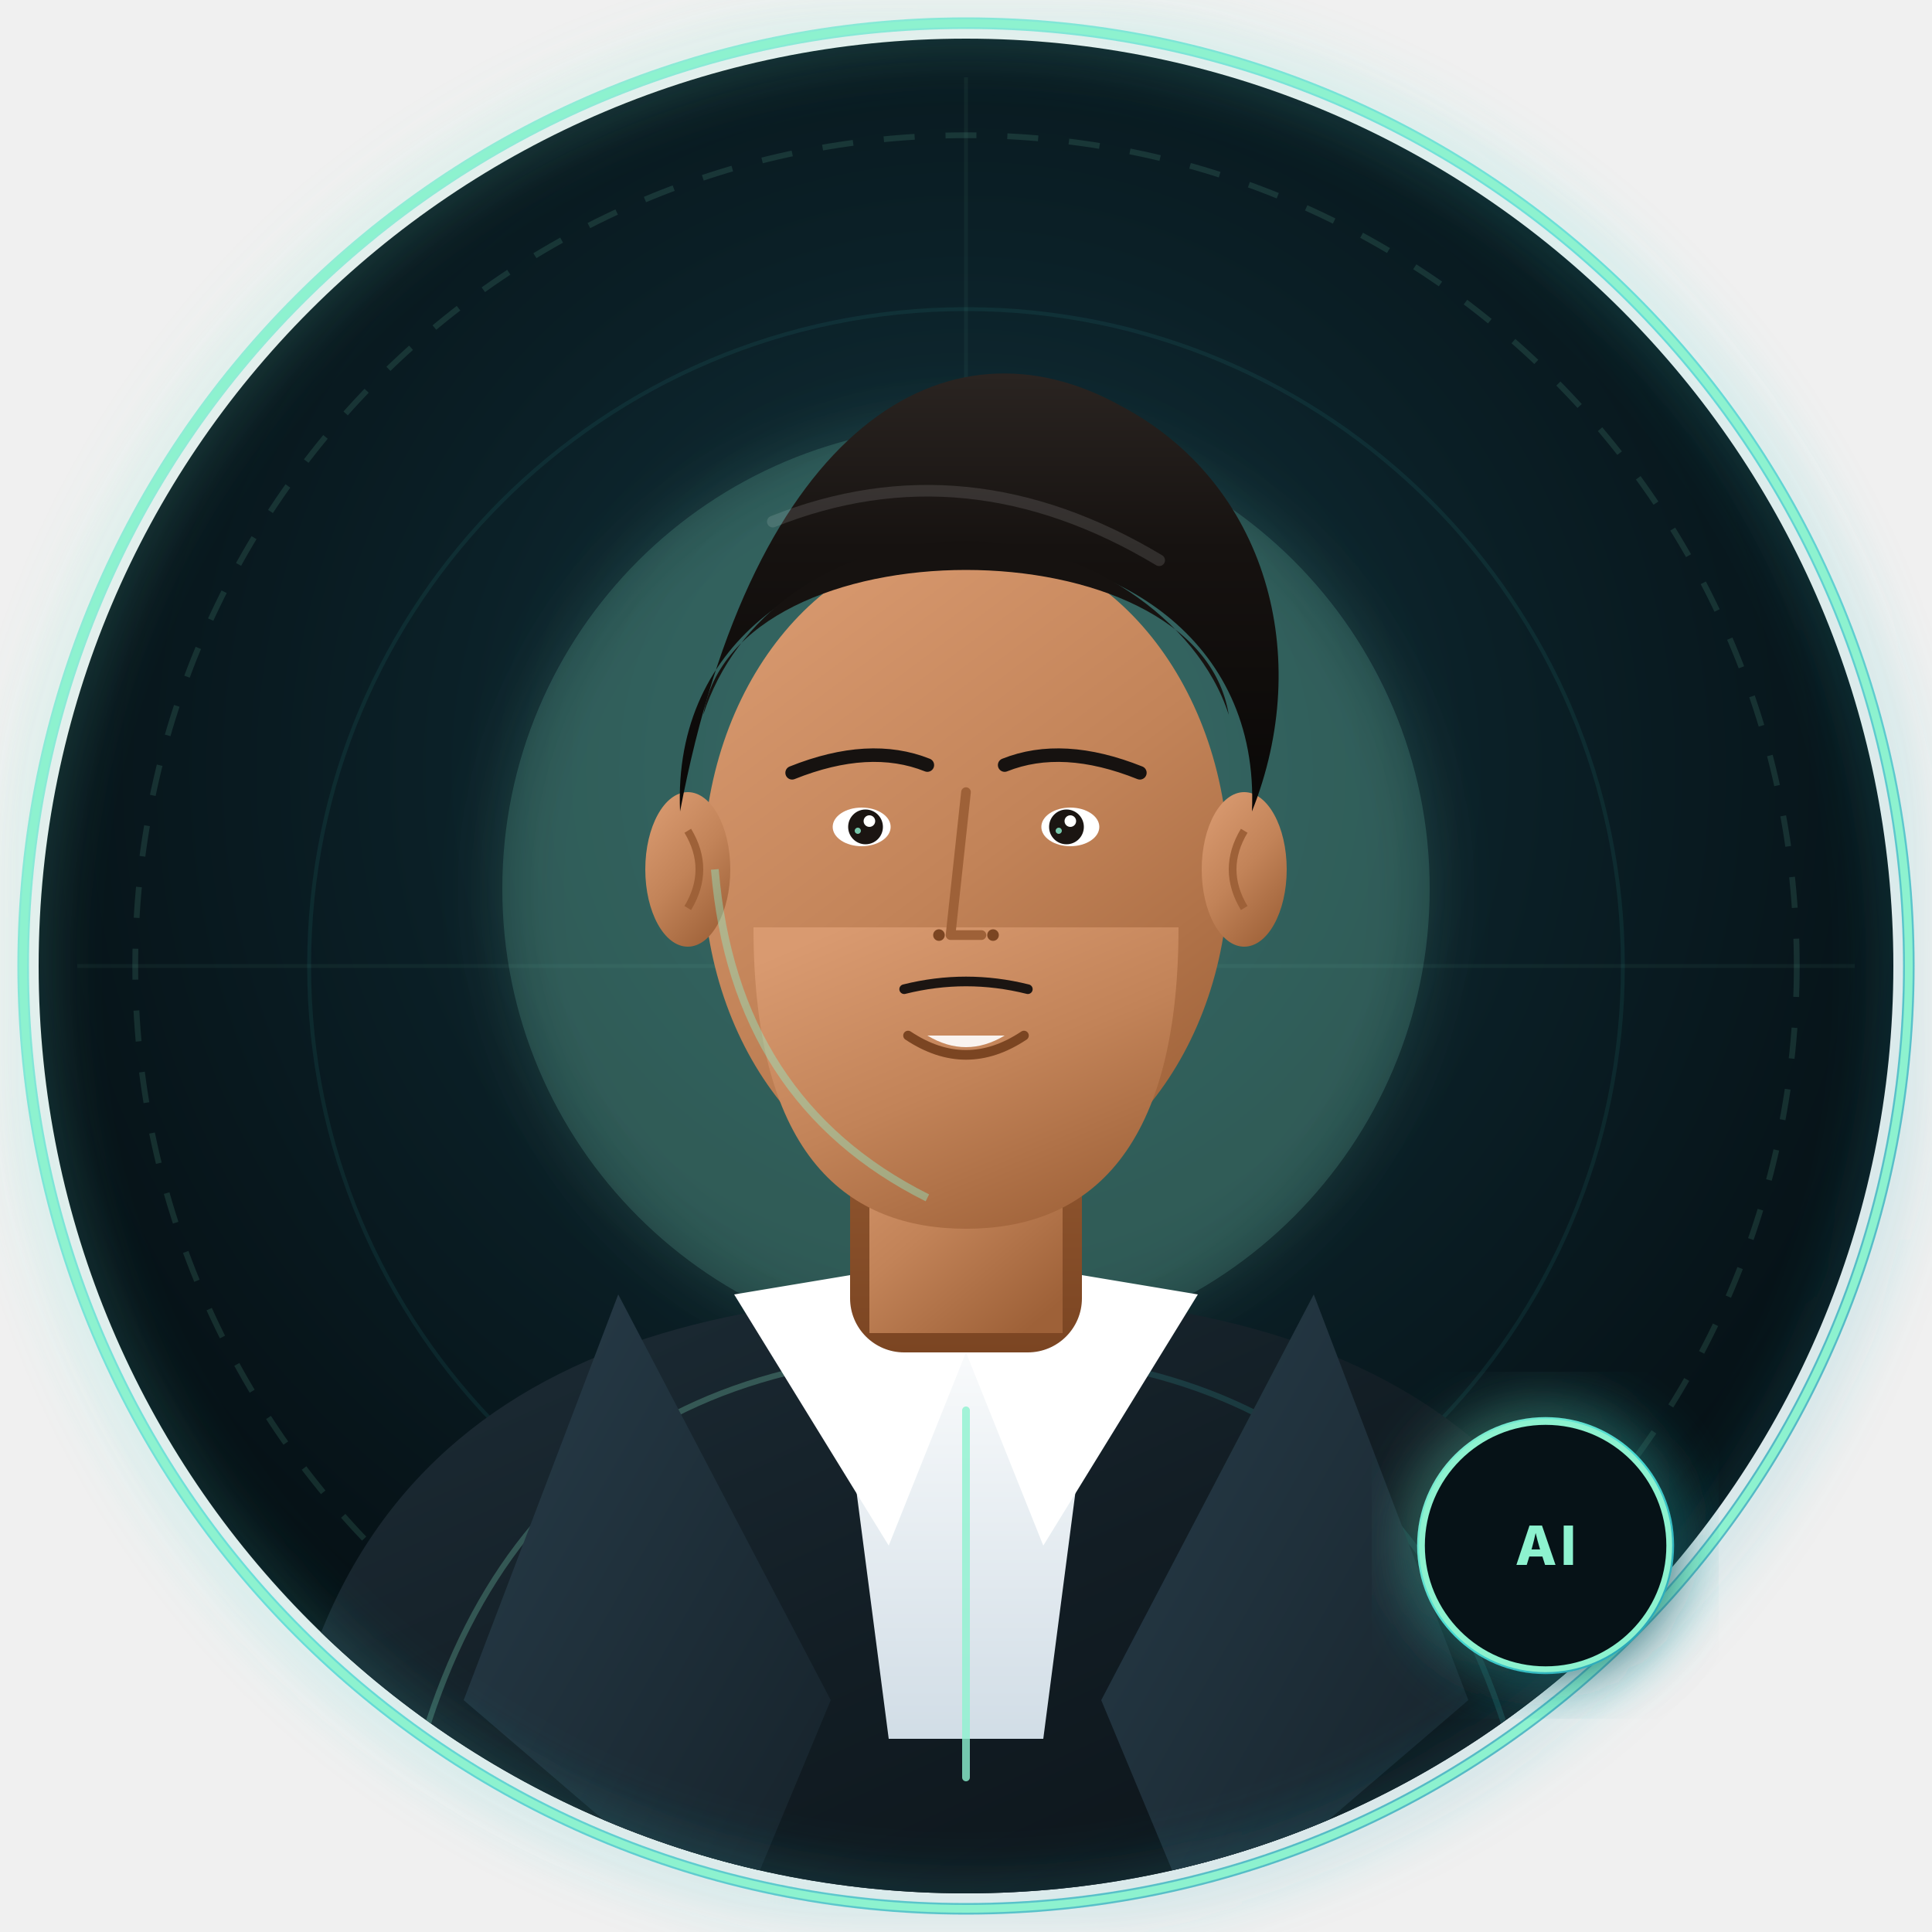
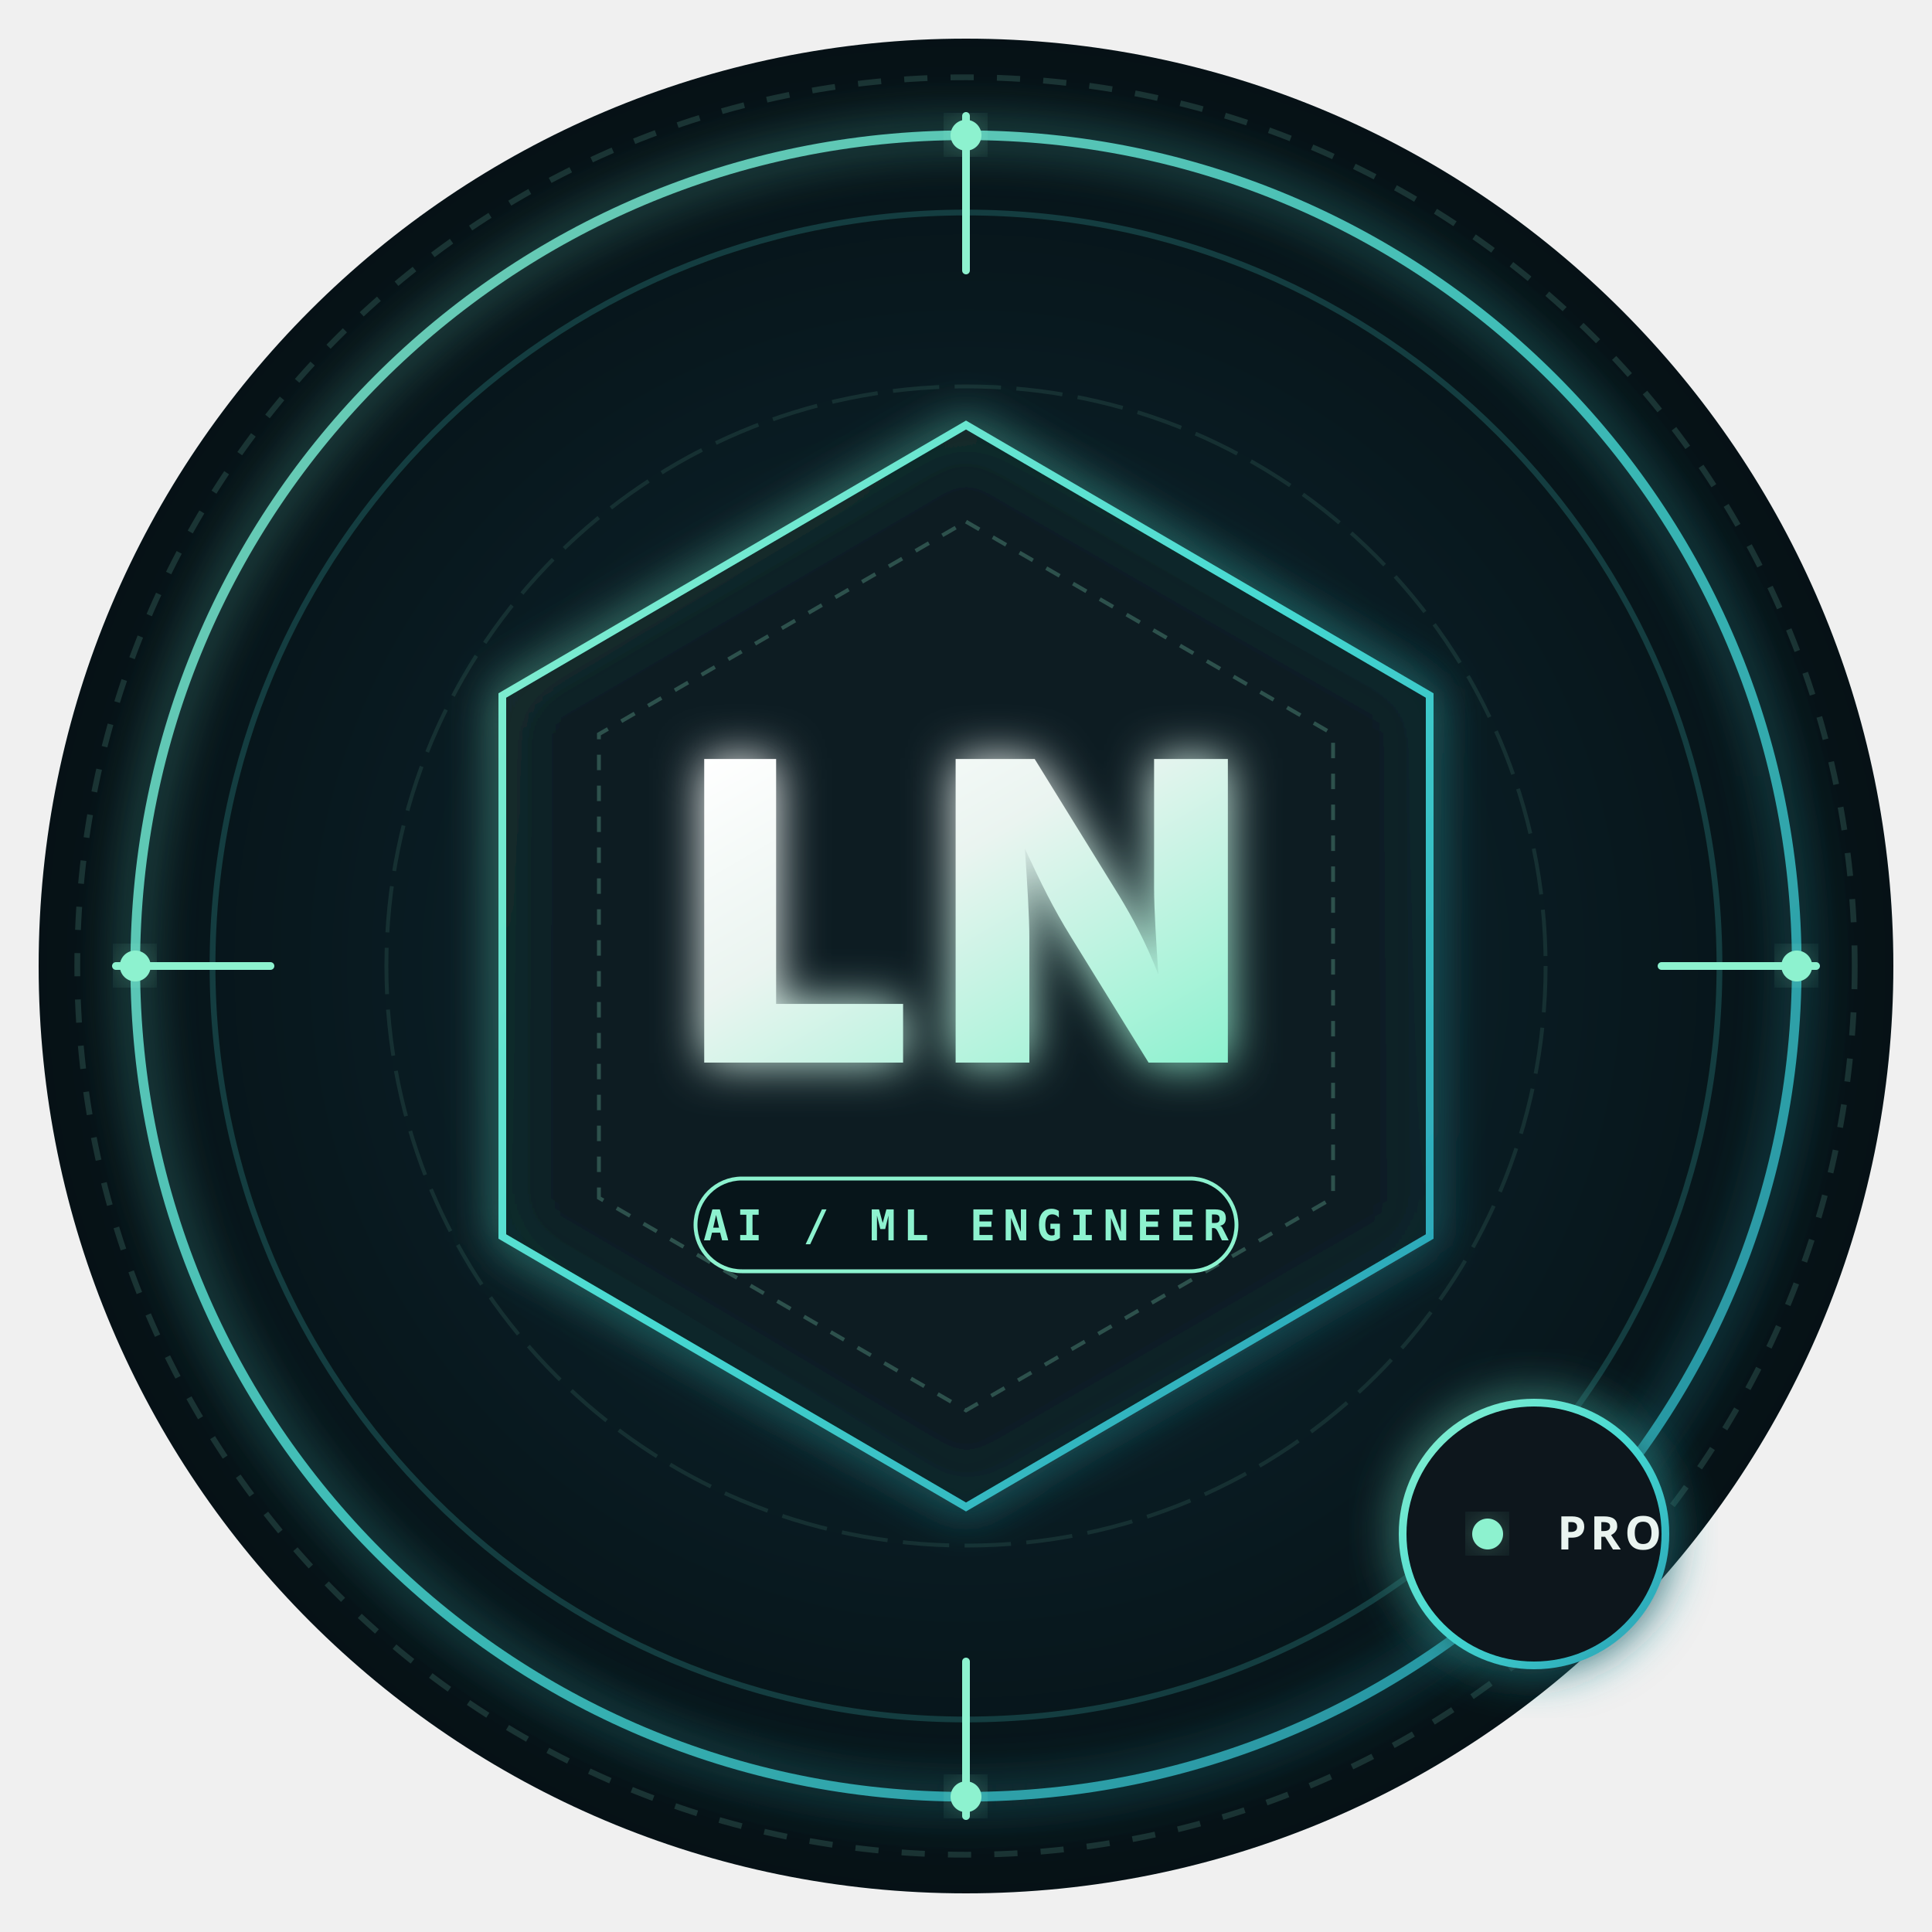
<svg xmlns="http://www.w3.org/2000/svg" viewBox="0 0 500 500" width="100%" height="100%">
  <defs>
-     <radialGradient id="bgGrad" cx="50%" cy="40%" r="60%">
-       <stop offset="0%" stop-color="#143640" />
-       <stop offset="45%" stop-color="#0B2027" />
-       <stop offset="85%" stop-color="#061217" />
-       <stop offset="100%" stop-color="#030A0D" />
+     <radialGradient id="bgGrad" cx="50%" cy="50%" r="65%">
+       <stop offset="0%" stop-color="#12303A" />
+       <stop offset="40%" stop-color="#0A1D24" />
+       <stop offset="80%" stop-color="#051014" />
+       <stop offset="100%" stop-color="#02080A" />
    </radialGradient>
-     <linearGradient id="mintGrad" x1="0%" y1="0%" x2="100%" y2="100%">
+     <linearGradient id="neonMint" x1="0%" y1="0%" x2="100%" y2="100%">
      <stop offset="0%" stop-color="#8DF2CF" />
      <stop offset="50%" stop-color="#46D9D2" />
-       <stop offset="100%" stop-color="#2298B0" />
+       <stop offset="100%" stop-color="#249BB2" />
    </linearGradient>
-     <linearGradient id="skinBase" x1="20%" y1="0%" x2="80%" y2="100%">
-       <stop offset="0%" stop-color="#D99A70" />
-       <stop offset="50%" stop-color="#C28358" />
-       <stop offset="100%" stop-color="#9E6138" />
+     <linearGradient id="goldTech" x1="0%" y1="0%" x2="100%" y2="100%">
+       <stop offset="0%" stop-color="#FFFFFF" />
+       <stop offset="40%" stop-color="#EAF4F0" />
+       <stop offset="100%" stop-color="#8DF2CF" />
    </linearGradient>
-     <linearGradient id="skinShadow" x1="0%" y1="0%" x2="0%" y2="100%">
-       <stop offset="0%" stop-color="#9E6138" />
-       <stop offset="100%" stop-color="#7B4522" />
-     </linearGradient>
-     <linearGradient id="suitGrad" x1="0%" y1="0%" x2="100%" y2="100%">
-       <stop offset="0%" stop-color="#1E2E38" />
-       <stop offset="50%" stop-color="#121D24" />
-       <stop offset="100%" stop-color="#0A1116" />
-     </linearGradient>
-     <linearGradient id="lapelGrad" x1="0%" y1="0%" x2="100%" y2="100%">
-       <stop offset="0%" stop-color="#283D4A" />
-       <stop offset="100%" stop-color="#152129" />
-     </linearGradient>
-     <linearGradient id="shirtGrad" x1="0%" y1="0%" x2="0%" y2="100%">
-       <stop offset="0%" stop-color="#FFFFFF" />
-       <stop offset="100%" stop-color="#D1DDE6" />
-     </linearGradient>
-     <linearGradient id="hairGrad" x1="0%" y1="0%" x2="0%" y2="100%">
-       <stop offset="0%" stop-color="#2A2421" />
-       <stop offset="40%" stop-color="#161210" />
-       <stop offset="100%" stop-color="#0A0807" />
-     </linearGradient>
-     <filter id="neonGlow" x="-20%" y="-20%" width="140%" height="140%">
-       <feGaussianBlur stdDeviation="8" result="blur" />
+     <filter id="glowEffect" x="-20%" y="-20%" width="140%" height="140%">
+       <feGaussianBlur stdDeviation="6" result="blur" />
      <feMerge>
        <feMergeNode in="blur" />
        <feMergeNode in="SourceGraphic" />
      </feMerge>
    </filter>
  </defs>
-   <clipPath id="avatarClip">
-     <circle cx="250" cy="250" r="240" />
-   </clipPath>
-   <g clip-path="url(#avatarClip)">
-     <rect width="500" height="500" fill="url(#bgGrad)" />
-     <circle cx="250" cy="250" r="215" fill="none" stroke="rgba(141, 242, 207, 0.12)" stroke-width="1.5" stroke-dasharray="8 8" />
-     <circle cx="250" cy="250" r="170" fill="none" stroke="rgba(70, 217, 210, 0.08)" stroke-width="1" />
-     <line x1="250" y1="20" x2="250" y2="480" stroke="rgba(141, 242, 207, 0.05)" stroke-width="1" />
-     <line x1="20" y1="250" x2="480" y2="250" stroke="rgba(141, 242, 207, 0.05)" stroke-width="1" />
-     <circle cx="250" cy="230" r="120" fill="rgba(141, 242, 207, 0.15)" filter="url(#neonGlow)" />
-     <path d="M70 500 C70 380, 140 335, 250 335 C360 335, 430 380, 430 500 Z" fill="url(#suitGrad)" />
-     <path d="M100 500 C110 400, 160 350, 250 350" fill="none" stroke="rgba(141, 242, 207, 0.25)" stroke-width="1.5" />
-     <path d="M400 500 C390 400, 340 350, 250 350" fill="none" stroke="rgba(70, 217, 210, 0.15)" stroke-width="1.5" />
-     <polygon points="215,335 285,335 270,450 230,450" fill="url(#shirtGrad)" />
-     <polygon points="190,335 230,400 250,350 220,330" fill="#FFFFFF" />
-     <polygon points="310,335 270,400 250,350 280,330" fill="#FFFFFF" />
-     <line x1="250" y1="365" x2="250" y2="460" stroke="#8DF2CF" stroke-width="2" stroke-linecap="round" opacity="0.8" />
-     <polygon points="160,335 215,440 190,500 120,440" fill="url(#lapelGrad)" />
-     <polygon points="340,335 285,440 310,500 380,440" fill="url(#lapelGrad)" />
-     <rect x="220" y="260" width="60" height="90" rx="14" fill="url(#skinShadow)" />
-     <path d="M225 275 Q250 295 275 275 L275 345 L225 345 Z" fill="url(#skinBase)" />
-     <ellipse cx="250" cy="225" rx="68" ry="85" fill="url(#skinBase)" />
-     <path d="M195 240 C195 300, 220 318, 250 318 C280 318, 305 300, 305 240" fill="url(#skinBase)" />
-     <ellipse cx="178" cy="225" rx="11" ry="20" fill="url(#skinBase)" />
-     <path d="M178 215 Q184 225 178 235" stroke="#9E6138" stroke-width="2" fill="none" />
-     <ellipse cx="322" cy="225" rx="11" ry="20" fill="url(#skinBase)" />
-     <path d="M322 215 Q316 225 322 235" stroke="#9E6138" stroke-width="2" fill="none" />
-     <path d="M176 210 C172 120, 328 120, 324 210 C340 170, 328 125, 290 105 C245 80, 195 110, 176 210 Z" fill="url(#hairGrad)" />
-     <path d="M182 185 C190 135, 310 135, 318 185 C310 160, 280 140, 250 140 C215 140, 190 160, 182 185 Z" fill="#161210" />
-     <path d="M200 135 Q250 115 300 145" stroke="rgba(255,255,255,0.12)" stroke-width="3" stroke-linecap="round" fill="none" />
-     <path d="M205 200 Q225 192 240 198" stroke="#161210" stroke-width="3.5" stroke-linecap="round" fill="none" />
-     <path d="M260 198 Q275 192 295 200" stroke="#161210" stroke-width="3.5" stroke-linecap="round" fill="none" />
-     <ellipse cx="223" cy="214" rx="7.5" ry="5" fill="#FFFFFF" />
-     <ellipse cx="277" cy="214" rx="7.5" ry="5" fill="#FFFFFF" />
-     <circle cx="224" cy="214" r="4.5" fill="#1B1512" />
-     <circle cx="276" cy="214" r="4.5" fill="#1B1512" />
-     <circle cx="225" cy="212.5" r="1.5" fill="#FFFFFF" />
-     <circle cx="277" cy="212.5" r="1.5" fill="#FFFFFF" />
-     <circle cx="222" cy="215" r="0.8" fill="rgba(141, 242, 207, 0.8)" />
-     <circle cx="274" cy="215" r="0.8" fill="rgba(141, 242, 207, 0.8)" />
-     <path d="M250 205 L246 242 L254 242" stroke="#9E6138" stroke-width="2.5" stroke-linecap="round" stroke-linejoin="round" fill="none" />
-     <circle cx="243" cy="242" r="1.5" fill="#7B4522" />
-     <circle cx="257" cy="242" r="1.5" fill="#7B4522" />
-     <path d="M234 256 Q250 252 266 256" stroke="#1B1512" stroke-width="2.5" stroke-linecap="round" fill="none" />
-     <path d="M235 268 Q250 278 265 268" stroke="#7B4522" stroke-width="2.5" stroke-linecap="round" fill="none" />
-     <path d="M240 268 Q250 274 260 268" fill="#FFFFFF" opacity="0.9" />
-     <path d="M185 225 Q190 285 240 310" stroke="rgba(141, 242, 207, 0.4)" stroke-width="2" fill="none" />
+   <circle cx="250" cy="250" r="240" fill="url(#bgGrad)" />
+   <circle cx="250" cy="250" r="230" fill="none" stroke="rgba(141, 242, 207, 0.15)" stroke-width="1.5" stroke-dasharray="6 6" />
+   <circle cx="250" cy="250" r="215" fill="none" stroke="url(#neonMint)" stroke-width="2.5" filter="url(#glowEffect)" opacity="0.85" />
+   <circle cx="250" cy="250" r="195" fill="none" stroke="rgba(70, 217, 210, 0.2)" stroke-width="1.5" />
+   <circle cx="250" cy="250" r="150" fill="none" stroke="rgba(141, 242, 207, 0.1)" stroke-width="1" stroke-dasharray="12 4" />
+   <line x1="250" y1="30" x2="250" y2="70" stroke="#8DF2CF" stroke-width="2" stroke-linecap="round" />
+   <line x1="250" y1="430" x2="250" y2="470" stroke="#8DF2CF" stroke-width="2" stroke-linecap="round" />
+   <line x1="30" y1="250" x2="70" y2="250" stroke="#8DF2CF" stroke-width="2" stroke-linecap="round" />
+   <line x1="430" y1="250" x2="470" y2="250" stroke="#8DF2CF" stroke-width="2" stroke-linecap="round" />
+   <polygon points="250,110 370,180 370,320 250,390 130,320 130,180" fill="rgba(11, 30, 36, 0.9)" stroke="url(#neonMint)" stroke-width="2" filter="url(#glowEffect)" />
+   <polygon points="250,135 345,190 345,310 250,365 155,310 155,190" fill="none" stroke="rgba(141, 242, 207, 0.25)" stroke-width="1" stroke-dasharray="4 4" />
+   <g font-family="'Space Grotesk', -apple-system, sans-serif" font-weight="800" text-anchor="middle">
+     <text x="250" y="275" font-size="108" fill="url(#goldTech)" letter-spacing="4px" filter="url(#glowEffect)">LN</text>
+     <rect x="180" y="305" width="140" height="24" rx="12" fill="#07151A" stroke="#8DF2CF" stroke-width="1" />
+     <text x="250" y="321" font-size="11" fill="#8DF2CF" font-family="'DM Mono', monospace" font-weight="700" letter-spacing="2px">AI / ML ENGINEER</text>
  </g>
-   <circle cx="250" cy="250" r="244" fill="none" stroke="url(#mintGrad)" stroke-width="3" filter="url(#neonGlow)" opacity="0.8" />
-   <circle cx="250" cy="250" r="244" fill="none" stroke="#8DF2CF" stroke-width="2" />
-   <g transform="translate(370, 370)">
-     <circle cx="30" cy="30" r="32" fill="#061217" stroke="url(#mintGrad)" stroke-width="2.5" filter="url(#neonGlow)" />
-     <circle cx="30" cy="30" r="32" fill="#061217" stroke="#8DF2CF" stroke-width="1.5" />
-     <text x="30" y="35" fill="#8DF2CF" font-family="'Space Grotesk', -apple-system, sans-serif" font-size="14" font-weight="800" letter-spacing="1px" text-anchor="middle">AI</text>
+   <circle cx="250" cy="35" r="4" fill="#8DF2CF" filter="url(#glowEffect)" />
+   <circle cx="465" cy="250" r="4" fill="#8DF2CF" filter="url(#glowEffect)" />
+   <circle cx="250" cy="465" r="4" fill="#8DF2CF" filter="url(#glowEffect)" />
+   <circle cx="35" cy="250" r="4" fill="#8DF2CF" filter="url(#glowEffect)" />
+   <g transform="translate(365, 365)">
+     <circle cx="32" cy="32" r="34" fill="#07151A" stroke="url(#neonMint)" stroke-width="2" filter="url(#glowEffect)" />
+     <circle cx="20" cy="32" r="4" fill="#8DF2CF" filter="url(#glowEffect)" />
+     <text x="38" y="36" fill="#EAF4F0" font-family="'Space Grotesk', sans-serif" font-size="12" font-weight="800" letter-spacing="1px">PRO</text>
  </g>
</svg>
